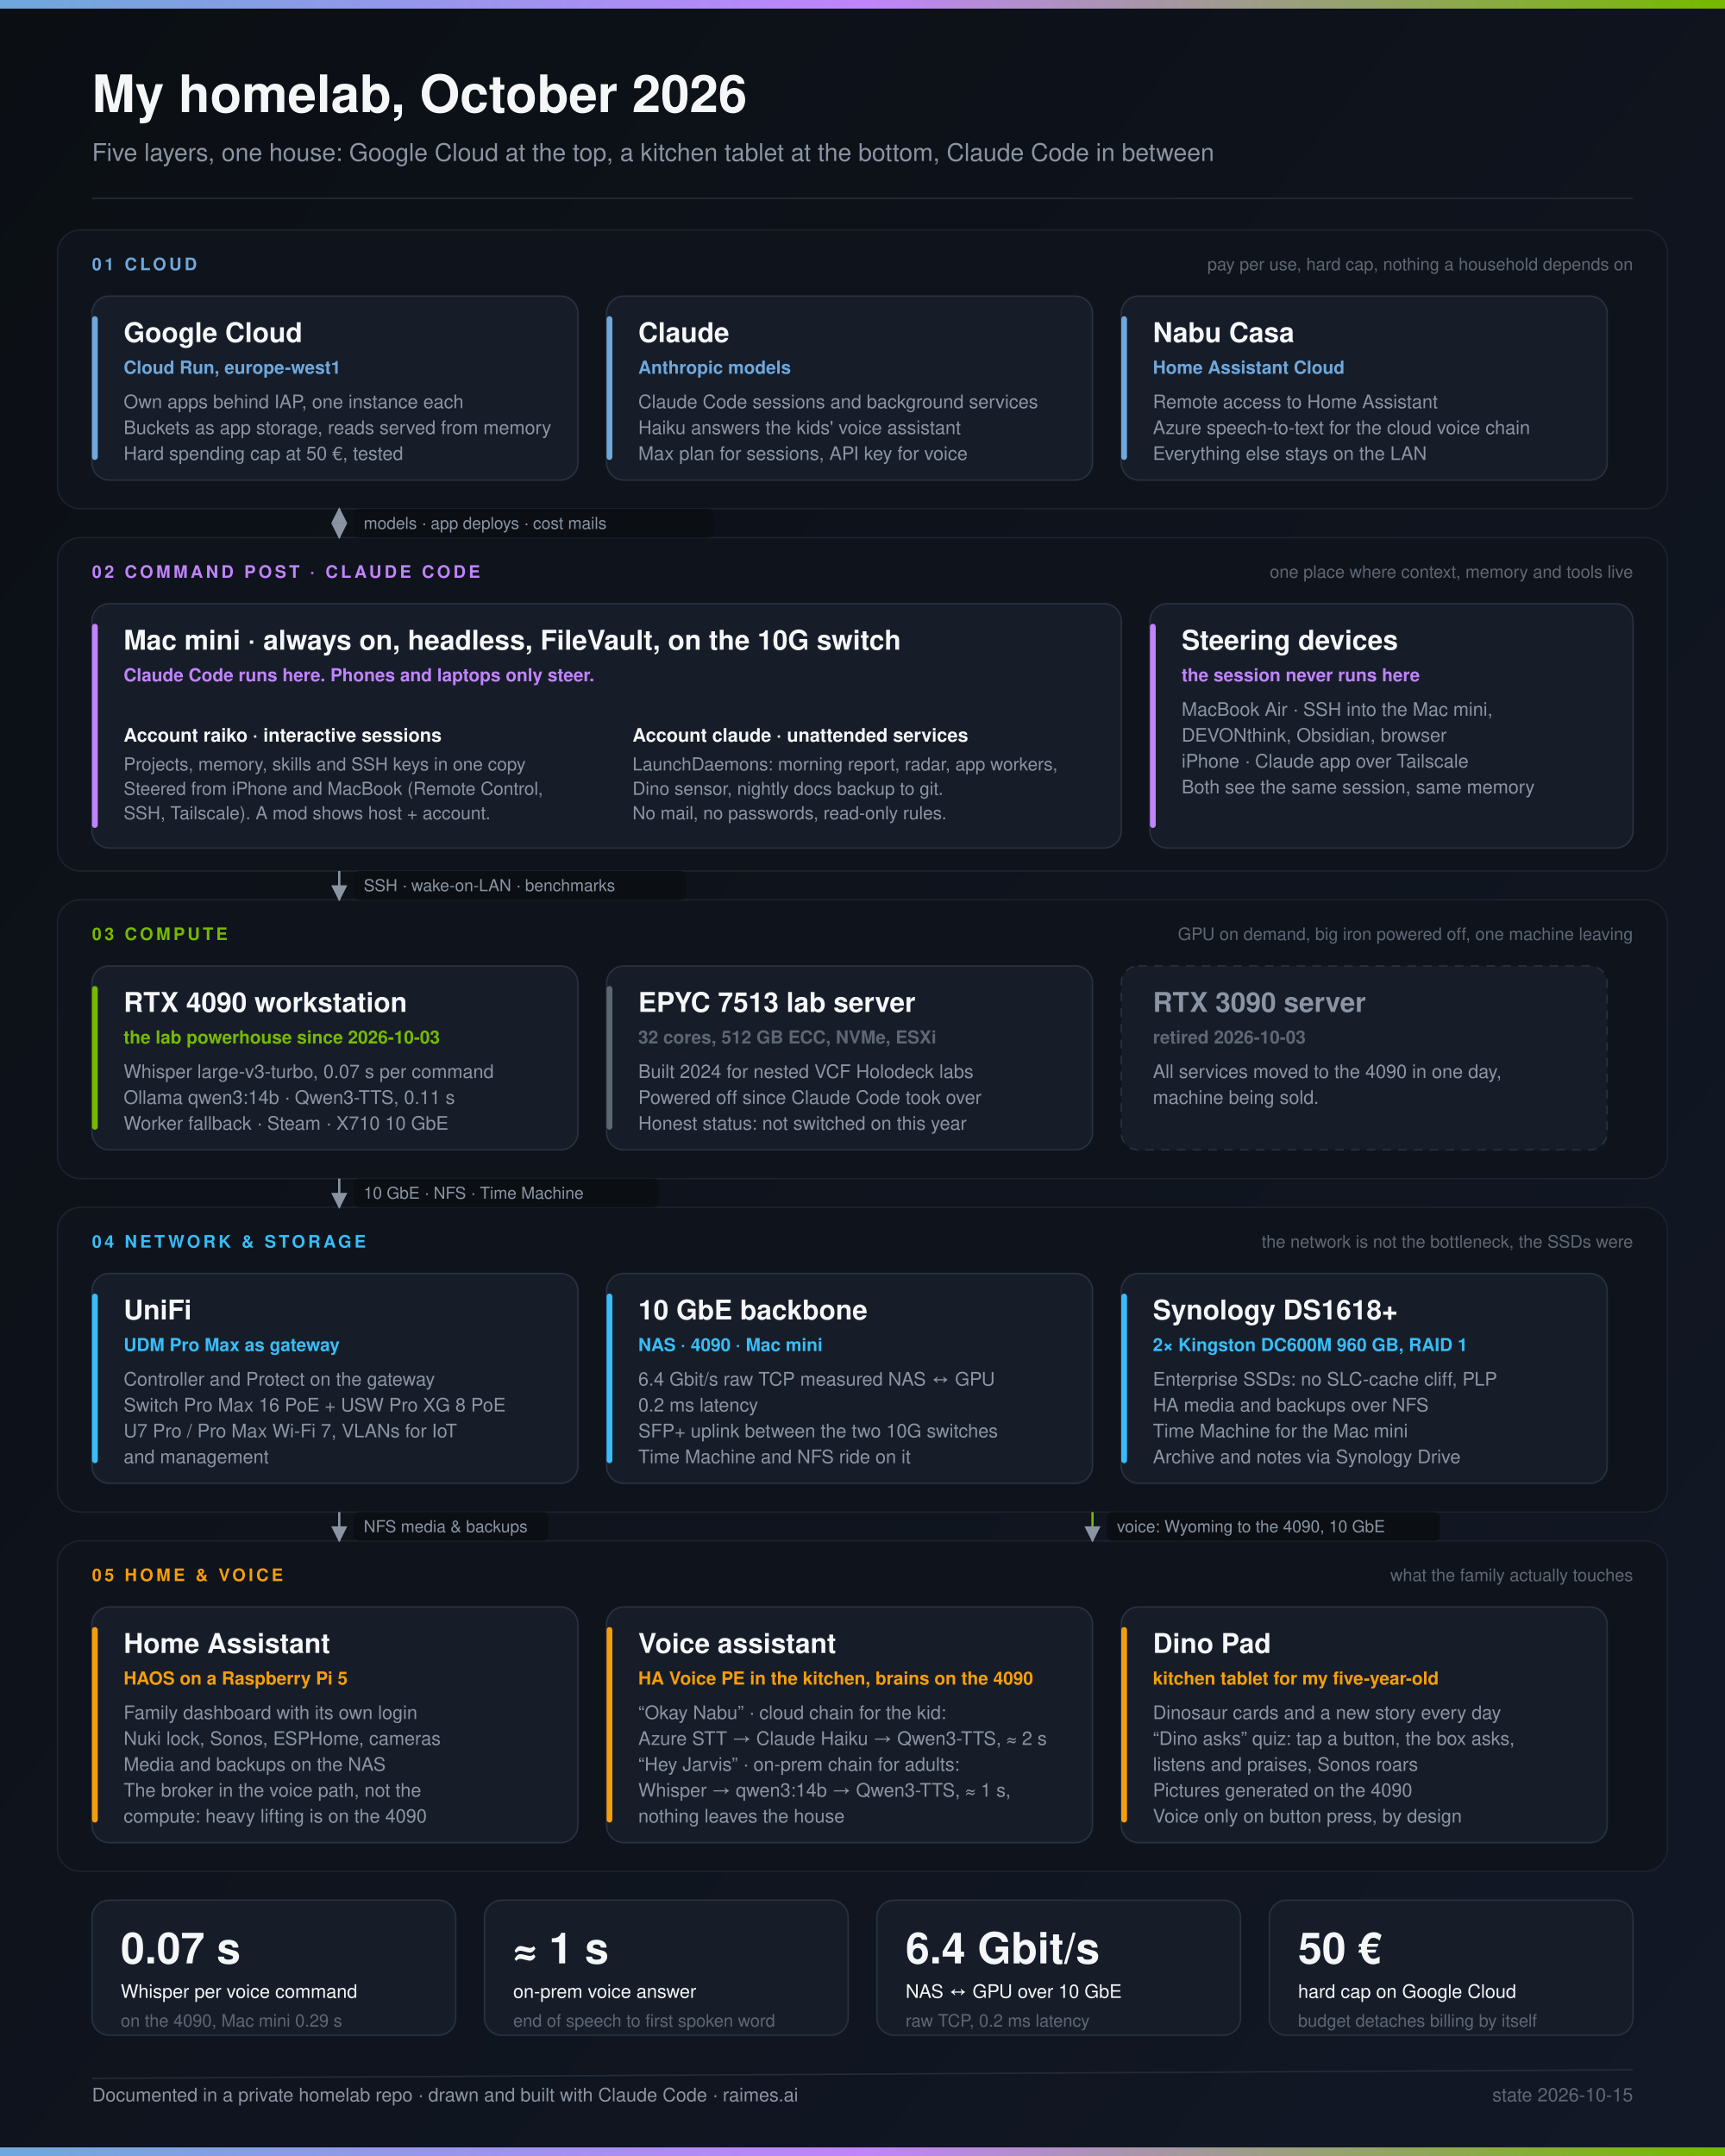
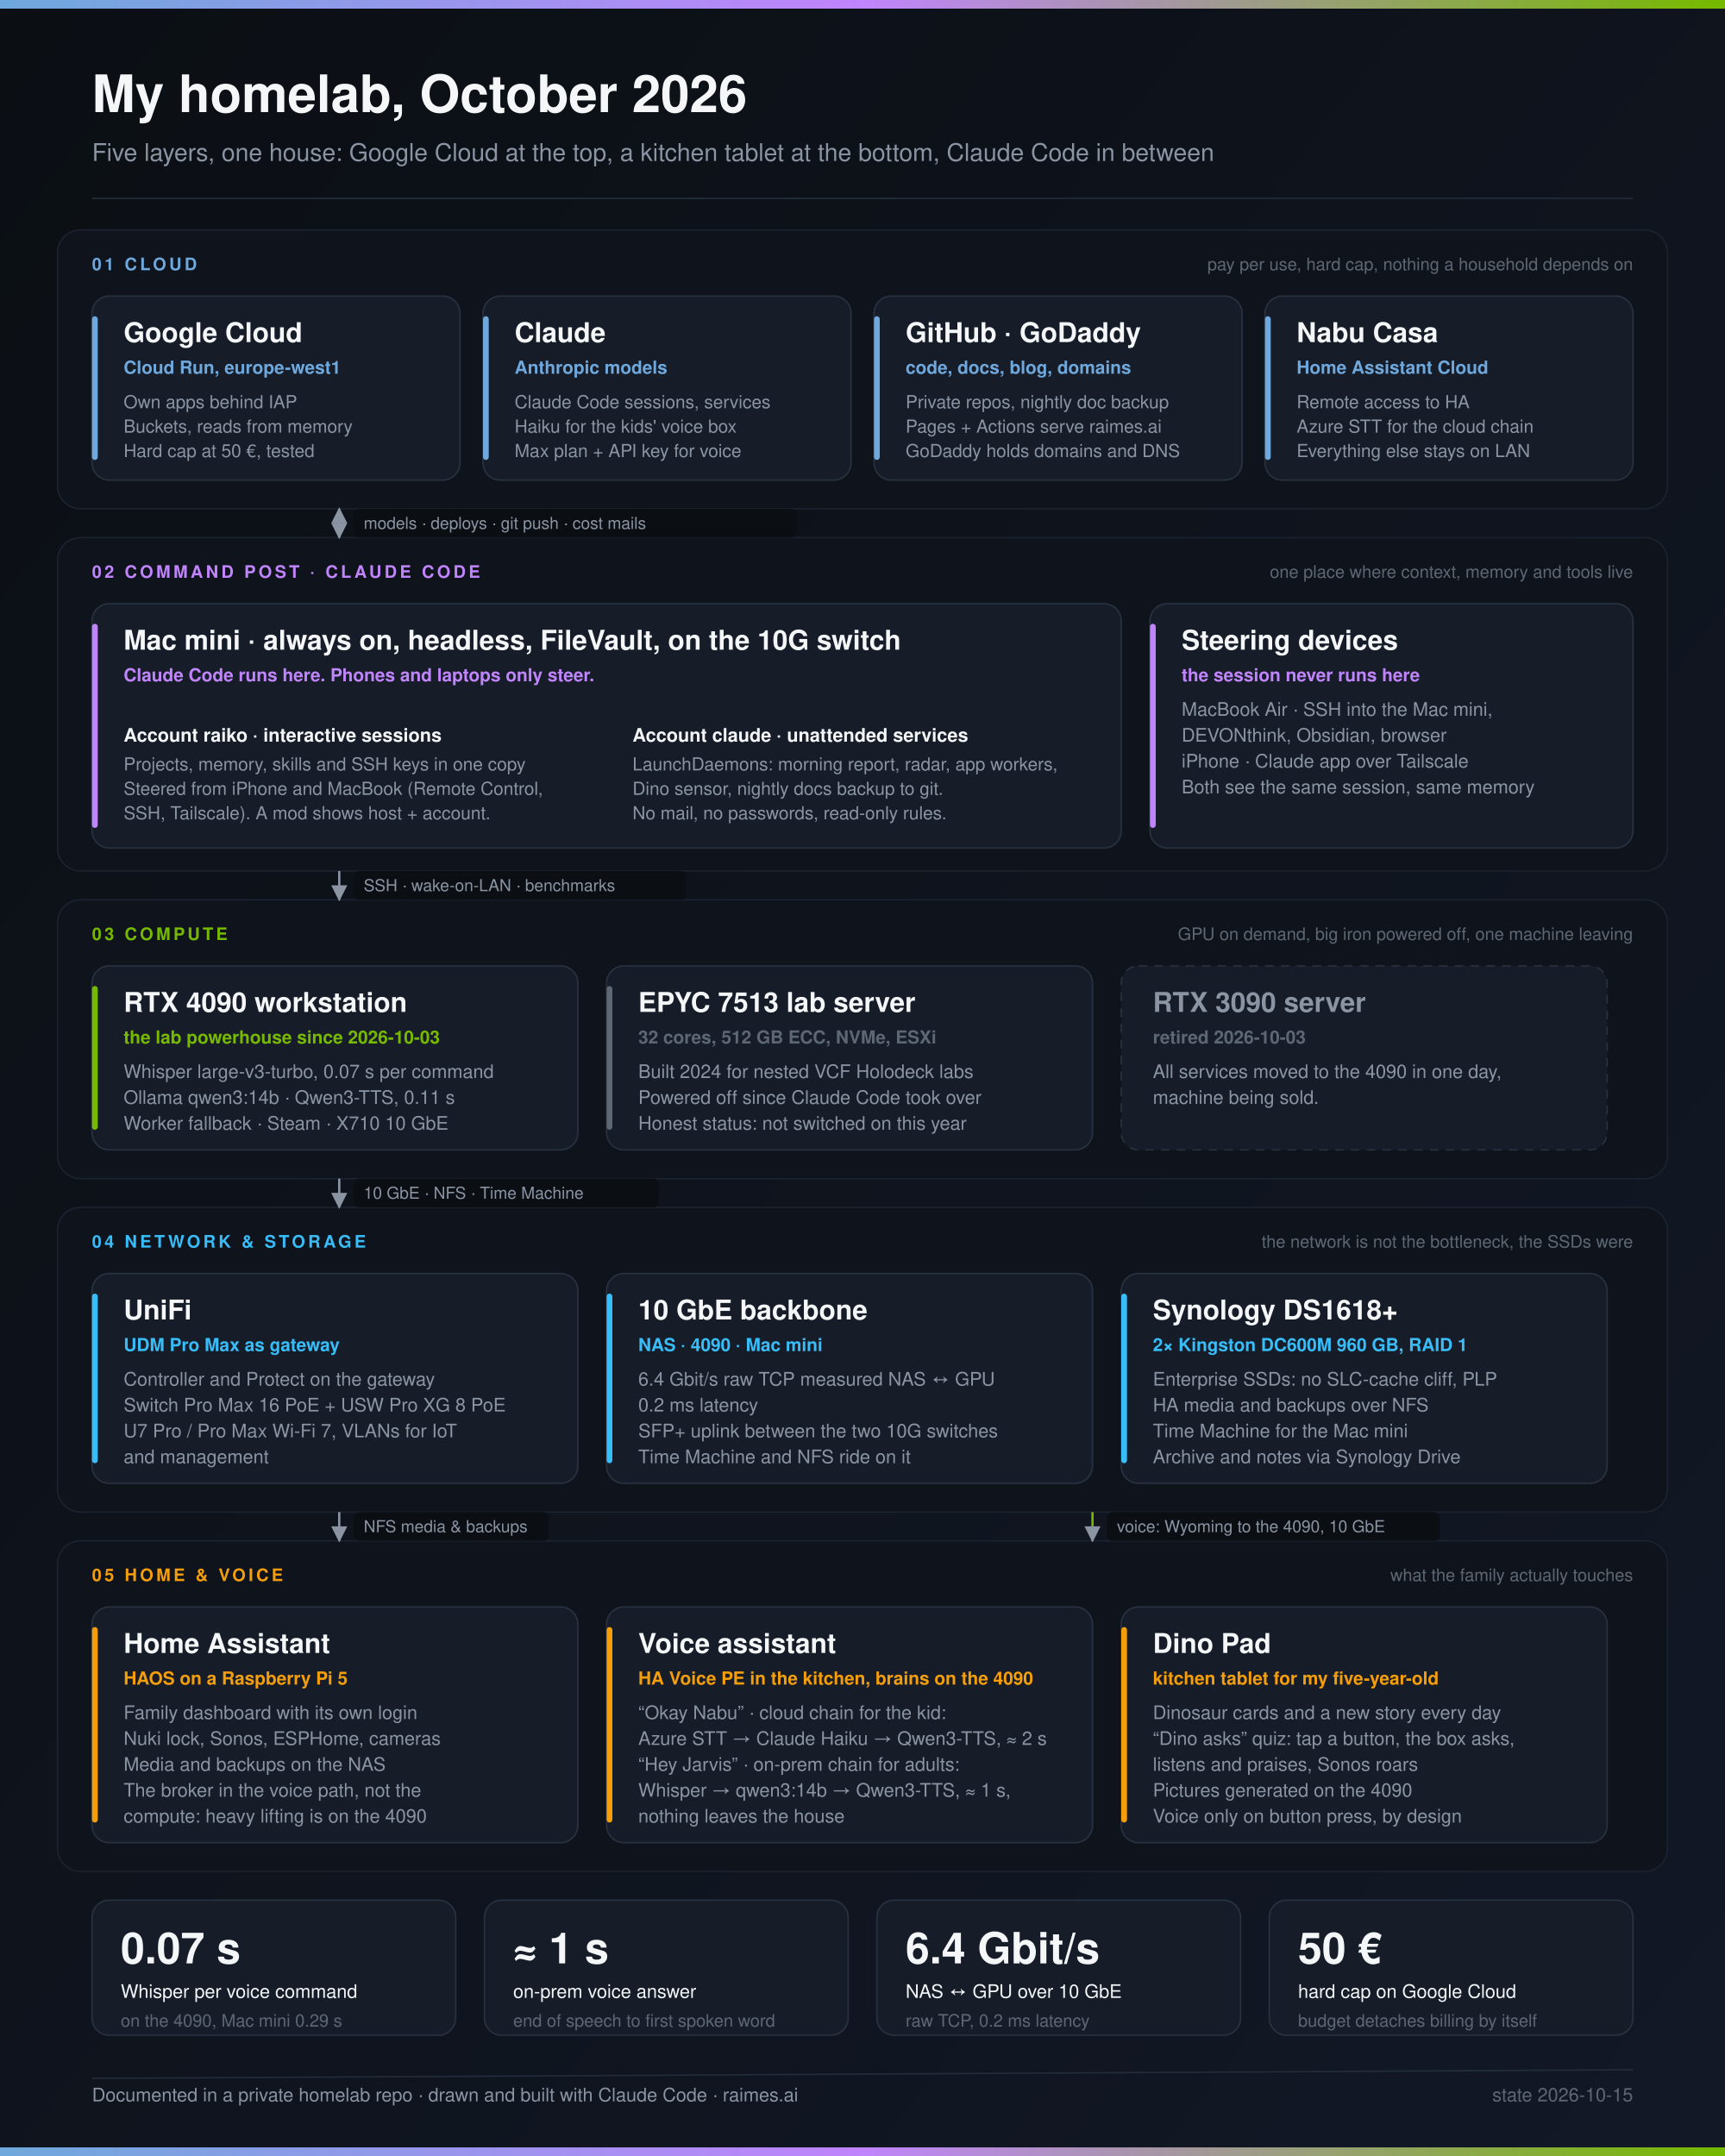
<svg xmlns="http://www.w3.org/2000/svg" viewBox="0 0 1200 1500" width="1200" height="1500">
  <defs>
    <linearGradient id="bg" x1="0" y1="0" x2="1" y2="1">
      <stop offset="0%" stop-color="#0b0f14" />
      <stop offset="100%" stop-color="#121826" />
    </linearGradient>
    <linearGradient id="accent" x1="0" y1="0" x2="1" y2="0">
      <stop offset="0%" stop-color="#6fa8dc" />
      <stop offset="50%" stop-color="#c084fc" />
      <stop offset="100%" stop-color="#76b900" />
    </linearGradient>
    <marker id="pf" viewBox="0 0 10 10" refX="9" refY="5" markerWidth="7" markerHeight="7" orient="auto">
      <path d="M0,0 L10,5 L0,10 z" fill="#8a94a3" />
    </marker>
    <marker id="pb" viewBox="0 0 10 10" refX="1" refY="5" markerWidth="7" markerHeight="7" orient="auto">
      <path d="M10,0 L0,5 L10,10 z" fill="#8a94a3" />
    </marker>
  </defs>
  <rect width="1200" height="1500" fill="url(#bg)" />
  <rect x="0" y="0" width="1200" height="6" fill="url(#accent)" />
  <text x="64" y="78" font-family="Helvetica, Arial, sans-serif" font-size="36" font-weight="700" fill="#f4f6f8" text-anchor="start">My homelab, October 2026</text>
  <text x="64" y="112" font-family="Helvetica, Arial, sans-serif" font-size="17" font-weight="400" fill="#8a94a3" text-anchor="start">Five layers, one house: Google Cloud at the top, a kitchen tablet at the bottom, Claude Code in between</text>
  <line x1="64" y1="138" x2="1136" y2="138" stroke="#232c3a" />
  <rect x="40" y="160" width="1120" height="194" rx="16" fill="#0f141c" stroke="#1b2330" stroke-width="1" />
  <text x="64" y="188" font-family="Helvetica, Arial, sans-serif" font-size="12" font-weight="700" fill="#6fa8dc" text-anchor="start" letter-spacing="2">01  CLOUD</text>
  <text x="1136" y="188" font-family="Helvetica, Arial, sans-serif" font-size="12" font-weight="400" fill="#5d6774" text-anchor="end">pay per use, hard cap, nothing a household depends on</text>
-   <rect x="64" y="206" width="338" height="128" rx="12" fill="#161d29" stroke="#283241" stroke-width="1" />
+   <rect x="64" y="206" width="256" height="128" rx="12" fill="#161d29" stroke="#283241" stroke-width="1" />
  <rect x="64" y="220" width="4" height="100" rx="2" fill="#6fa8dc" />
  <text x="86" y="238" font-family="Helvetica, Arial, sans-serif" font-size="19" font-weight="700" fill="#f4f6f8" text-anchor="start">Google Cloud</text>
  <text x="86" y="260" font-family="Helvetica, Arial, sans-serif" font-size="12.5" font-weight="700" fill="#6fa8dc" text-anchor="start">Cloud Run, europe-west1</text>
-   <text x="86" y="284" font-family="Helvetica, Arial, sans-serif" font-size="13" font-weight="400" fill="#8a94a3" text-anchor="start">Own apps behind IAP, one instance each</text>
-   <text x="86" y="302" font-family="Helvetica, Arial, sans-serif" font-size="13" font-weight="400" fill="#8a94a3" text-anchor="start">Buckets as app storage, reads served from memory</text>
-   <text x="86" y="320" font-family="Helvetica, Arial, sans-serif" font-size="13" font-weight="400" fill="#8a94a3" text-anchor="start">Hard spending cap at 50 €, tested</text>
-   <rect x="422" y="206" width="338" height="128" rx="12" fill="#161d29" stroke="#283241" stroke-width="1" />
-   <rect x="422" y="220" width="4" height="100" rx="2" fill="#6fa8dc" />
-   <text x="444" y="238" font-family="Helvetica, Arial, sans-serif" font-size="19" font-weight="700" fill="#f4f6f8" text-anchor="start">Claude</text>
-   <text x="444" y="260" font-family="Helvetica, Arial, sans-serif" font-size="12.5" font-weight="700" fill="#6fa8dc" text-anchor="start">Anthropic models</text>
-   <text x="444" y="284" font-family="Helvetica, Arial, sans-serif" font-size="13" font-weight="400" fill="#8a94a3" text-anchor="start">Claude Code sessions and background services</text>
-   <text x="444" y="302" font-family="Helvetica, Arial, sans-serif" font-size="13" font-weight="400" fill="#8a94a3" text-anchor="start">Haiku answers the kids' voice assistant</text>
-   <text x="444" y="320" font-family="Helvetica, Arial, sans-serif" font-size="13" font-weight="400" fill="#8a94a3" text-anchor="start">Max plan for sessions, API key for voice</text>
-   <rect x="780" y="206" width="338" height="128" rx="12" fill="#161d29" stroke="#283241" stroke-width="1" />
-   <rect x="780" y="220" width="4" height="100" rx="2" fill="#6fa8dc" />
-   <text x="802" y="238" font-family="Helvetica, Arial, sans-serif" font-size="19" font-weight="700" fill="#f4f6f8" text-anchor="start">Nabu Casa</text>
-   <text x="802" y="260" font-family="Helvetica, Arial, sans-serif" font-size="12.5" font-weight="700" fill="#6fa8dc" text-anchor="start">Home Assistant Cloud</text>
-   <text x="802" y="284" font-family="Helvetica, Arial, sans-serif" font-size="13" font-weight="400" fill="#8a94a3" text-anchor="start">Remote access to Home Assistant</text>
-   <text x="802" y="302" font-family="Helvetica, Arial, sans-serif" font-size="13" font-weight="400" fill="#8a94a3" text-anchor="start">Azure speech-to-text for the cloud voice chain</text>
-   <text x="802" y="320" font-family="Helvetica, Arial, sans-serif" font-size="13" font-weight="400" fill="#8a94a3" text-anchor="start">Everything else stays on the LAN</text>
+   <text x="86" y="284" font-family="Helvetica, Arial, sans-serif" font-size="12.5" font-weight="400" fill="#8a94a3" text-anchor="start">Own apps behind IAP</text>
+   <text x="86" y="301" font-family="Helvetica, Arial, sans-serif" font-size="12.5" font-weight="400" fill="#8a94a3" text-anchor="start">Buckets, reads from memory</text>
+   <text x="86" y="318" font-family="Helvetica, Arial, sans-serif" font-size="12.5" font-weight="400" fill="#8a94a3" text-anchor="start">Hard cap at 50 €, tested</text>
+   <rect x="336" y="206" width="256" height="128" rx="12" fill="#161d29" stroke="#283241" stroke-width="1" />
+   <rect x="336" y="220" width="4" height="100" rx="2" fill="#6fa8dc" />
+   <text x="358" y="238" font-family="Helvetica, Arial, sans-serif" font-size="19" font-weight="700" fill="#f4f6f8" text-anchor="start">Claude</text>
+   <text x="358" y="260" font-family="Helvetica, Arial, sans-serif" font-size="12.5" font-weight="700" fill="#6fa8dc" text-anchor="start">Anthropic models</text>
+   <text x="358" y="284" font-family="Helvetica, Arial, sans-serif" font-size="12.5" font-weight="400" fill="#8a94a3" text-anchor="start">Claude Code sessions, services</text>
+   <text x="358" y="301" font-family="Helvetica, Arial, sans-serif" font-size="12.5" font-weight="400" fill="#8a94a3" text-anchor="start">Haiku for the kids' voice box</text>
+   <text x="358" y="318" font-family="Helvetica, Arial, sans-serif" font-size="12.5" font-weight="400" fill="#8a94a3" text-anchor="start">Max plan + API key for voice</text>
+   <rect x="608" y="206" width="256" height="128" rx="12" fill="#161d29" stroke="#283241" stroke-width="1" />
+   <rect x="608" y="220" width="4" height="100" rx="2" fill="#6fa8dc" />
+   <text x="630" y="238" font-family="Helvetica, Arial, sans-serif" font-size="19" font-weight="700" fill="#f4f6f8" text-anchor="start">GitHub · GoDaddy</text>
+   <text x="630" y="260" font-family="Helvetica, Arial, sans-serif" font-size="12.5" font-weight="700" fill="#6fa8dc" text-anchor="start">code, docs, blog, domains</text>
+   <text x="630" y="284" font-family="Helvetica, Arial, sans-serif" font-size="12.5" font-weight="400" fill="#8a94a3" text-anchor="start">Private repos, nightly doc backup</text>
+   <text x="630" y="301" font-family="Helvetica, Arial, sans-serif" font-size="12.5" font-weight="400" fill="#8a94a3" text-anchor="start">Pages + Actions serve raimes.ai</text>
+   <text x="630" y="318" font-family="Helvetica, Arial, sans-serif" font-size="12.5" font-weight="400" fill="#8a94a3" text-anchor="start">GoDaddy holds domains and DNS</text>
+   <rect x="880" y="206" width="256" height="128" rx="12" fill="#161d29" stroke="#283241" stroke-width="1" />
+   <rect x="880" y="220" width="4" height="100" rx="2" fill="#6fa8dc" />
+   <text x="902" y="238" font-family="Helvetica, Arial, sans-serif" font-size="19" font-weight="700" fill="#f4f6f8" text-anchor="start">Nabu Casa</text>
+   <text x="902" y="260" font-family="Helvetica, Arial, sans-serif" font-size="12.5" font-weight="700" fill="#6fa8dc" text-anchor="start">Home Assistant Cloud</text>
+   <text x="902" y="284" font-family="Helvetica, Arial, sans-serif" font-size="12.5" font-weight="400" fill="#8a94a3" text-anchor="start">Remote access to HA</text>
+   <text x="902" y="301" font-family="Helvetica, Arial, sans-serif" font-size="12.5" font-weight="400" fill="#8a94a3" text-anchor="start">Azure STT for the cloud chain</text>
+   <text x="902" y="318" font-family="Helvetica, Arial, sans-serif" font-size="12.5" font-weight="400" fill="#8a94a3" text-anchor="start">Everything else stays on LAN</text>
  <rect x="40" y="374" width="1120" height="232" rx="16" fill="#0f141c" stroke="#1b2330" stroke-width="1" />
  <text x="64" y="402" font-family="Helvetica, Arial, sans-serif" font-size="12" font-weight="700" fill="#c084fc" text-anchor="start" letter-spacing="2">02  COMMAND POST  ·  CLAUDE CODE</text>
  <text x="1136" y="402" font-family="Helvetica, Arial, sans-serif" font-size="12" font-weight="400" fill="#5d6774" text-anchor="end">one place where context, memory and tools live</text>
  <rect x="64" y="420" width="716" height="170" rx="12" fill="#161d29" stroke="#283241" stroke-width="1" />
  <rect x="64" y="434" width="4" height="142" rx="2" fill="#c084fc" />
  <text x="86" y="452" font-family="Helvetica, Arial, sans-serif" font-size="19" font-weight="700" fill="#f4f6f8" text-anchor="start">Mac mini  ·  always on, headless, FileVault, on the 10G switch</text>
  <text x="86" y="474" font-family="Helvetica, Arial, sans-serif" font-size="12.5" font-weight="700" fill="#c084fc" text-anchor="start">Claude Code runs here. Phones and laptops only steer.</text>
  <text x="86" y="516" font-family="Helvetica, Arial, sans-serif" font-size="13" font-weight="700" fill="#f4f6f8" text-anchor="start">Account raiko  ·  interactive sessions</text>
  <text x="86" y="536" font-family="Helvetica, Arial, sans-serif" font-size="12.5" font-weight="400" fill="#8a94a3" text-anchor="start">Projects, memory, skills and SSH keys in one copy</text>
  <text x="86" y="553" font-family="Helvetica, Arial, sans-serif" font-size="12.5" font-weight="400" fill="#8a94a3" text-anchor="start">Steered from iPhone and MacBook (Remote Control,</text>
  <text x="86" y="570" font-family="Helvetica, Arial, sans-serif" font-size="12.5" font-weight="400" fill="#8a94a3" text-anchor="start">SSH, Tailscale). A mod shows host + account.</text>
  <text x="440" y="516" font-family="Helvetica, Arial, sans-serif" font-size="13" font-weight="700" fill="#f4f6f8" text-anchor="start">Account claude  ·  unattended services</text>
  <text x="440" y="536" font-family="Helvetica, Arial, sans-serif" font-size="12.5" font-weight="400" fill="#8a94a3" text-anchor="start">LaunchDaemons: morning report, radar, app workers,</text>
  <text x="440" y="553" font-family="Helvetica, Arial, sans-serif" font-size="12.5" font-weight="400" fill="#8a94a3" text-anchor="start">Dino sensor, nightly docs backup to git.</text>
  <text x="440" y="570" font-family="Helvetica, Arial, sans-serif" font-size="12.5" font-weight="400" fill="#8a94a3" text-anchor="start">No mail, no passwords, read-only rules.</text>
  <rect x="800" y="420" width="336" height="170" rx="12" fill="#161d29" stroke="#283241" stroke-width="1" />
  <rect x="800" y="434" width="4" height="142" rx="2" fill="#c084fc" />
  <text x="822" y="452" font-family="Helvetica, Arial, sans-serif" font-size="19" font-weight="700" fill="#f4f6f8" text-anchor="start">Steering devices</text>
  <text x="822" y="474" font-family="Helvetica, Arial, sans-serif" font-size="12.5" font-weight="700" fill="#c084fc" text-anchor="start">the session never runs here</text>
  <text x="822" y="498" font-family="Helvetica, Arial, sans-serif" font-size="13" font-weight="400" fill="#8a94a3" text-anchor="start">MacBook Air  ·  SSH into the Mac mini,</text>
  <text x="822" y="516" font-family="Helvetica, Arial, sans-serif" font-size="13" font-weight="400" fill="#8a94a3" text-anchor="start">DEVONthink, Obsidian, browser</text>
  <text x="822" y="534" font-family="Helvetica, Arial, sans-serif" font-size="13" font-weight="400" fill="#8a94a3" text-anchor="start">iPhone  ·  Claude app over Tailscale</text>
  <text x="822" y="552" font-family="Helvetica, Arial, sans-serif" font-size="13" font-weight="400" fill="#8a94a3" text-anchor="start">Both see the same session, same memory</text>
  <rect x="40" y="626" width="1120" height="194" rx="16" fill="#0f141c" stroke="#1b2330" stroke-width="1" />
  <text x="64" y="654" font-family="Helvetica, Arial, sans-serif" font-size="12" font-weight="700" fill="#76b900" text-anchor="start" letter-spacing="2">03  COMPUTE</text>
  <text x="1136" y="654" font-family="Helvetica, Arial, sans-serif" font-size="12" font-weight="400" fill="#5d6774" text-anchor="end">GPU on demand, big iron powered off, one machine leaving</text>
  <rect x="64" y="672" width="338" height="128" rx="12" fill="#161d29" stroke="#283241" stroke-width="1" />
  <rect x="64" y="686" width="4" height="100" rx="2" fill="#76b900" />
  <text x="86" y="704" font-family="Helvetica, Arial, sans-serif" font-size="19" font-weight="700" fill="#f4f6f8" text-anchor="start">RTX 4090 workstation</text>
  <text x="86" y="726" font-family="Helvetica, Arial, sans-serif" font-size="12.5" font-weight="700" fill="#76b900" text-anchor="start">the lab powerhouse since 2026-10-03</text>
  <text x="86" y="750" font-family="Helvetica, Arial, sans-serif" font-size="13" font-weight="400" fill="#8a94a3" text-anchor="start">Whisper large-v3-turbo, 0.07 s per command</text>
  <text x="86" y="768" font-family="Helvetica, Arial, sans-serif" font-size="13" font-weight="400" fill="#8a94a3" text-anchor="start">Ollama qwen3:14b  ·  Qwen3-TTS, 0.11 s</text>
  <text x="86" y="786" font-family="Helvetica, Arial, sans-serif" font-size="13" font-weight="400" fill="#8a94a3" text-anchor="start">Worker fallback  ·  Steam  ·  X710 10 GbE</text>
  <rect x="422" y="672" width="338" height="128" rx="12" fill="#161d29" stroke="#283241" stroke-width="1" />
  <rect x="422" y="686" width="4" height="100" rx="2" fill="#5d6774" />
  <text x="444" y="704" font-family="Helvetica, Arial, sans-serif" font-size="19" font-weight="700" fill="#f4f6f8" text-anchor="start">EPYC 7513 lab server</text>
  <text x="444" y="726" font-family="Helvetica, Arial, sans-serif" font-size="12.5" font-weight="700" fill="#5d6774" text-anchor="start">32 cores, 512 GB ECC, NVMe, ESXi</text>
  <text x="444" y="750" font-family="Helvetica, Arial, sans-serif" font-size="13" font-weight="400" fill="#8a94a3" text-anchor="start">Built 2024 for nested VCF Holodeck labs</text>
  <text x="444" y="768" font-family="Helvetica, Arial, sans-serif" font-size="13" font-weight="400" fill="#8a94a3" text-anchor="start">Powered off since Claude Code took over</text>
  <text x="444" y="786" font-family="Helvetica, Arial, sans-serif" font-size="13" font-weight="400" fill="#8a94a3" text-anchor="start">Honest status: not switched on this year</text>
  <rect x="780" y="672" width="338" height="128" rx="12" fill="#161d29" stroke="#283241" stroke-width="1" stroke-dasharray="6 5" />
  <text x="802" y="704" font-family="Helvetica, Arial, sans-serif" font-size="19" font-weight="700" fill="#8a94a3" text-anchor="start">RTX 3090 server</text>
  <text x="802" y="726" font-family="Helvetica, Arial, sans-serif" font-size="12.5" font-weight="700" fill="#5d6774" text-anchor="start">retired 2026-10-03</text>
  <text x="802" y="750" font-family="Helvetica, Arial, sans-serif" font-size="13" font-weight="400" fill="#8a94a3" text-anchor="start">All services moved to the 4090 in one day,</text>
  <text x="802" y="768" font-family="Helvetica, Arial, sans-serif" font-size="13" font-weight="400" fill="#8a94a3" text-anchor="start">machine being sold.</text>
  <rect x="40" y="840" width="1120" height="212" rx="16" fill="#0f141c" stroke="#1b2330" stroke-width="1" />
  <text x="64" y="868" font-family="Helvetica, Arial, sans-serif" font-size="12" font-weight="700" fill="#38bdf8" text-anchor="start" letter-spacing="2">04  NETWORK &amp; STORAGE</text>
  <text x="1136" y="868" font-family="Helvetica, Arial, sans-serif" font-size="12" font-weight="400" fill="#5d6774" text-anchor="end">the network is not the bottleneck, the SSDs were</text>
  <rect x="64" y="886" width="338" height="146" rx="12" fill="#161d29" stroke="#283241" stroke-width="1" />
  <rect x="64" y="900" width="4" height="118" rx="2" fill="#38bdf8" />
  <text x="86" y="918" font-family="Helvetica, Arial, sans-serif" font-size="19" font-weight="700" fill="#f4f6f8" text-anchor="start">UniFi</text>
  <text x="86" y="940" font-family="Helvetica, Arial, sans-serif" font-size="12.5" font-weight="700" fill="#38bdf8" text-anchor="start">UDM Pro Max as gateway</text>
  <text x="86" y="964" font-family="Helvetica, Arial, sans-serif" font-size="13" font-weight="400" fill="#8a94a3" text-anchor="start">Controller and Protect on the gateway</text>
  <text x="86" y="982" font-family="Helvetica, Arial, sans-serif" font-size="13" font-weight="400" fill="#8a94a3" text-anchor="start">Switch Pro Max 16 PoE + USW Pro XG 8 PoE</text>
  <text x="86" y="1000" font-family="Helvetica, Arial, sans-serif" font-size="13" font-weight="400" fill="#8a94a3" text-anchor="start">U7 Pro / Pro Max Wi-Fi 7, VLANs for IoT</text>
  <text x="86" y="1018" font-family="Helvetica, Arial, sans-serif" font-size="13" font-weight="400" fill="#8a94a3" text-anchor="start">and management</text>
  <rect x="422" y="886" width="338" height="146" rx="12" fill="#161d29" stroke="#283241" stroke-width="1" />
  <rect x="422" y="900" width="4" height="118" rx="2" fill="#38bdf8" />
  <text x="444" y="918" font-family="Helvetica, Arial, sans-serif" font-size="19" font-weight="700" fill="#f4f6f8" text-anchor="start">10 GbE backbone</text>
  <text x="444" y="940" font-family="Helvetica, Arial, sans-serif" font-size="12.5" font-weight="700" fill="#38bdf8" text-anchor="start">NAS  ·  4090  ·  Mac mini</text>
  <text x="444" y="964" font-family="Helvetica, Arial, sans-serif" font-size="13" font-weight="400" fill="#8a94a3" text-anchor="start">6.4 Gbit/s raw TCP measured NAS ↔ GPU</text>
  <text x="444" y="982" font-family="Helvetica, Arial, sans-serif" font-size="13" font-weight="400" fill="#8a94a3" text-anchor="start">0.2 ms latency</text>
  <text x="444" y="1000" font-family="Helvetica, Arial, sans-serif" font-size="13" font-weight="400" fill="#8a94a3" text-anchor="start">SFP+ uplink between the two 10G switches</text>
  <text x="444" y="1018" font-family="Helvetica, Arial, sans-serif" font-size="13" font-weight="400" fill="#8a94a3" text-anchor="start">Time Machine and NFS ride on it</text>
  <rect x="780" y="886" width="338" height="146" rx="12" fill="#161d29" stroke="#283241" stroke-width="1" />
  <rect x="780" y="900" width="4" height="118" rx="2" fill="#38bdf8" />
  <text x="802" y="918" font-family="Helvetica, Arial, sans-serif" font-size="19" font-weight="700" fill="#f4f6f8" text-anchor="start">Synology DS1618+</text>
  <text x="802" y="940" font-family="Helvetica, Arial, sans-serif" font-size="12.5" font-weight="700" fill="#38bdf8" text-anchor="start">2× Kingston DC600M 960 GB, RAID 1</text>
  <text x="802" y="964" font-family="Helvetica, Arial, sans-serif" font-size="13" font-weight="400" fill="#8a94a3" text-anchor="start">Enterprise SSDs: no SLC-cache cliff, PLP</text>
  <text x="802" y="982" font-family="Helvetica, Arial, sans-serif" font-size="13" font-weight="400" fill="#8a94a3" text-anchor="start">HA media and backups over NFS</text>
  <text x="802" y="1000" font-family="Helvetica, Arial, sans-serif" font-size="13" font-weight="400" fill="#8a94a3" text-anchor="start">Time Machine for the Mac mini</text>
  <text x="802" y="1018" font-family="Helvetica, Arial, sans-serif" font-size="13" font-weight="400" fill="#8a94a3" text-anchor="start">Archive and notes via Synology Drive</text>
  <rect x="40" y="1072" width="1120" height="230" rx="16" fill="#0f141c" stroke="#1b2330" stroke-width="1" />
  <text x="64" y="1100" font-family="Helvetica, Arial, sans-serif" font-size="12" font-weight="700" fill="#f59e0b" text-anchor="start" letter-spacing="2">05  HOME &amp; VOICE</text>
  <text x="1136" y="1100" font-family="Helvetica, Arial, sans-serif" font-size="12" font-weight="400" fill="#5d6774" text-anchor="end">what the family actually touches</text>
  <rect x="64" y="1118" width="338" height="164" rx="12" fill="#161d29" stroke="#283241" stroke-width="1" />
  <rect x="64" y="1132" width="4" height="136" rx="2" fill="#f59e0b" />
  <text x="86" y="1150" font-family="Helvetica, Arial, sans-serif" font-size="19" font-weight="700" fill="#f4f6f8" text-anchor="start">Home Assistant</text>
  <text x="86" y="1172" font-family="Helvetica, Arial, sans-serif" font-size="12.5" font-weight="700" fill="#f59e0b" text-anchor="start">HAOS on a Raspberry Pi 5</text>
  <text x="86" y="1196" font-family="Helvetica, Arial, sans-serif" font-size="13" font-weight="400" fill="#8a94a3" text-anchor="start">Family dashboard with its own login</text>
  <text x="86" y="1214" font-family="Helvetica, Arial, sans-serif" font-size="13" font-weight="400" fill="#8a94a3" text-anchor="start">Nuki lock, Sonos, ESPHome, cameras</text>
  <text x="86" y="1232" font-family="Helvetica, Arial, sans-serif" font-size="13" font-weight="400" fill="#8a94a3" text-anchor="start">Media and backups on the NAS</text>
  <text x="86" y="1250" font-family="Helvetica, Arial, sans-serif" font-size="13" font-weight="400" fill="#8a94a3" text-anchor="start">The broker in the voice path, not the</text>
  <text x="86" y="1268" font-family="Helvetica, Arial, sans-serif" font-size="13" font-weight="400" fill="#8a94a3" text-anchor="start">compute: heavy lifting is on the 4090</text>
  <rect x="422" y="1118" width="338" height="164" rx="12" fill="#161d29" stroke="#283241" stroke-width="1" />
  <rect x="422" y="1132" width="4" height="136" rx="2" fill="#f59e0b" />
  <text x="444" y="1150" font-family="Helvetica, Arial, sans-serif" font-size="19" font-weight="700" fill="#f4f6f8" text-anchor="start">Voice assistant</text>
  <text x="444" y="1172" font-family="Helvetica, Arial, sans-serif" font-size="12.5" font-weight="700" fill="#f59e0b" text-anchor="start">HA Voice PE in the kitchen, brains on the 4090</text>
  <text x="444" y="1196" font-family="Helvetica, Arial, sans-serif" font-size="13" font-weight="400" fill="#8a94a3" text-anchor="start">“Okay Nabu”  ·  cloud chain for the kid:</text>
  <text x="444" y="1214" font-family="Helvetica, Arial, sans-serif" font-size="13" font-weight="400" fill="#8a94a3" text-anchor="start">Azure STT → Claude Haiku → Qwen3-TTS, ≈ 2 s</text>
  <text x="444" y="1232" font-family="Helvetica, Arial, sans-serif" font-size="13" font-weight="400" fill="#8a94a3" text-anchor="start">“Hey Jarvis”  ·  on-prem chain for adults:</text>
  <text x="444" y="1250" font-family="Helvetica, Arial, sans-serif" font-size="13" font-weight="400" fill="#8a94a3" text-anchor="start">Whisper → qwen3:14b → Qwen3-TTS, ≈ 1 s,</text>
  <text x="444" y="1268" font-family="Helvetica, Arial, sans-serif" font-size="13" font-weight="400" fill="#8a94a3" text-anchor="start">nothing leaves the house</text>
  <rect x="780" y="1118" width="338" height="164" rx="12" fill="#161d29" stroke="#283241" stroke-width="1" />
  <rect x="780" y="1132" width="4" height="136" rx="2" fill="#f59e0b" />
  <text x="802" y="1150" font-family="Helvetica, Arial, sans-serif" font-size="19" font-weight="700" fill="#f4f6f8" text-anchor="start">Dino Pad</text>
  <text x="802" y="1172" font-family="Helvetica, Arial, sans-serif" font-size="12.5" font-weight="700" fill="#f59e0b" text-anchor="start">kitchen tablet for my five-year-old</text>
  <text x="802" y="1196" font-family="Helvetica, Arial, sans-serif" font-size="13" font-weight="400" fill="#8a94a3" text-anchor="start">Dinosaur cards and a new story every day</text>
  <text x="802" y="1214" font-family="Helvetica, Arial, sans-serif" font-size="13" font-weight="400" fill="#8a94a3" text-anchor="start">“Dino asks” quiz: tap a button, the box asks,</text>
  <text x="802" y="1232" font-family="Helvetica, Arial, sans-serif" font-size="13" font-weight="400" fill="#8a94a3" text-anchor="start">listens and praises, Sonos roars</text>
  <text x="802" y="1250" font-family="Helvetica, Arial, sans-serif" font-size="13" font-weight="400" fill="#8a94a3" text-anchor="start">Pictures generated on the 4090</text>
  <text x="802" y="1268" font-family="Helvetica, Arial, sans-serif" font-size="13" font-weight="400" fill="#8a94a3" text-anchor="start">Voice only on button press, by design</text>
  <line x1="236" y1="354" x2="236" y2="374" stroke="#8a94a3" stroke-width="1.6" marker-end="url(#pf)" marker-start="url(#pb)" />
-   <rect x="246" y="354.0" width="250.8" height="20" rx="4" fill="#0b0f14" />
-   <text x="253" y="368.0" font-family="Helvetica, Arial, sans-serif" font-size="11.5" font-weight="400" fill="#8a94a3" text-anchor="start">models  ·  app deploys  ·  cost mails</text>
+   <rect x="246" y="354.0" width="308.4" height="20" rx="4" fill="#0b0f14" />
+   <text x="253" y="368.0" font-family="Helvetica, Arial, sans-serif" font-size="11.5" font-weight="400" fill="#8a94a3" text-anchor="start">models  ·  deploys  ·  git push  ·  cost mails</text>
  <line x1="236" y1="606" x2="236" y2="626" stroke="#8a94a3" stroke-width="1.6" marker-end="url(#pf)" />
  <rect x="246" y="606.0" width="231.6" height="20" rx="4" fill="#0b0f14" />
  <text x="253" y="620.0" font-family="Helvetica, Arial, sans-serif" font-size="11.5" font-weight="400" fill="#8a94a3" text-anchor="start">SSH  ·  wake-on-LAN  ·  benchmarks</text>
  <line x1="236" y1="820" x2="236" y2="840" stroke="#8a94a3" stroke-width="1.6" marker-end="url(#pf)" />
  <rect x="246" y="820.0" width="212.4" height="20" rx="4" fill="#0b0f14" />
  <text x="253" y="834.0" font-family="Helvetica, Arial, sans-serif" font-size="11.5" font-weight="400" fill="#8a94a3" text-anchor="start">10 GbE  ·  NFS  ·  Time Machine</text>
  <line x1="236" y1="1052" x2="236" y2="1072" stroke="#8a94a3" stroke-width="1.6" marker-end="url(#pf)" />
  <rect x="246" y="1052.0" width="135.6" height="20" rx="4" fill="#0b0f14" />
  <text x="253" y="1066.0" font-family="Helvetica, Arial, sans-serif" font-size="11.5" font-weight="400" fill="#8a94a3" text-anchor="start">NFS media &amp; backups</text>
  <line x1="760" y1="1052" x2="760" y2="1072" stroke="#76b900" stroke-width="1.6" marker-end="url(#pf)" />
  <rect x="770" y="1052.0" width="231.6" height="20" rx="4" fill="#0b0f14" />
  <text x="777" y="1066.0" font-family="Helvetica, Arial, sans-serif" font-size="11.5" font-weight="400" fill="#8a94a3" text-anchor="start">voice: Wyoming to the 4090, 10 GbE</text>
  <rect x="64.0" y="1322" width="253.0" height="94" rx="12" fill="#161d29" stroke="#283241" />
  <text x="84.0" y="1366" font-family="Helvetica, Arial, sans-serif" font-size="30" font-weight="700" fill="#f4f6f8" text-anchor="start">0.07 s</text>
  <text x="84.0" y="1390" font-family="Helvetica, Arial, sans-serif" font-size="13" font-weight="400" fill="#f4f6f8" text-anchor="start">Whisper per voice command</text>
  <text x="84.0" y="1410" font-family="Helvetica, Arial, sans-serif" font-size="12" font-weight="400" fill="#5d6774" text-anchor="start">on the 4090, Mac mini 0.29 s</text>
  <rect x="337.0" y="1322" width="253.0" height="94" rx="12" fill="#161d29" stroke="#283241" />
  <text x="357.0" y="1366" font-family="Helvetica, Arial, sans-serif" font-size="30" font-weight="700" fill="#f4f6f8" text-anchor="start">≈ 1 s</text>
  <text x="357.0" y="1390" font-family="Helvetica, Arial, sans-serif" font-size="13" font-weight="400" fill="#f4f6f8" text-anchor="start">on-prem voice answer</text>
  <text x="357.0" y="1410" font-family="Helvetica, Arial, sans-serif" font-size="12" font-weight="400" fill="#5d6774" text-anchor="start">end of speech to first spoken word</text>
  <rect x="610.0" y="1322" width="253.0" height="94" rx="12" fill="#161d29" stroke="#283241" />
  <text x="630.0" y="1366" font-family="Helvetica, Arial, sans-serif" font-size="30" font-weight="700" fill="#f4f6f8" text-anchor="start">6.4 Gbit/s</text>
  <text x="630.0" y="1390" font-family="Helvetica, Arial, sans-serif" font-size="13" font-weight="400" fill="#f4f6f8" text-anchor="start">NAS ↔ GPU over 10 GbE</text>
  <text x="630.0" y="1410" font-family="Helvetica, Arial, sans-serif" font-size="12" font-weight="400" fill="#5d6774" text-anchor="start">raw TCP, 0.2 ms latency</text>
  <rect x="883.0" y="1322" width="253.0" height="94" rx="12" fill="#161d29" stroke="#283241" />
  <text x="903.0" y="1366" font-family="Helvetica, Arial, sans-serif" font-size="30" font-weight="700" fill="#f4f6f8" text-anchor="start">50 €</text>
  <text x="903.0" y="1390" font-family="Helvetica, Arial, sans-serif" font-size="13" font-weight="400" fill="#f4f6f8" text-anchor="start">hard cap on Google Cloud</text>
  <text x="903.0" y="1410" font-family="Helvetica, Arial, sans-serif" font-size="12" font-weight="400" fill="#5d6774" text-anchor="start">budget detaches billing by itself</text>
  <line x1="64" y1="1446" x2="1136" y2="1440" stroke="#232c3a" />
  <text x="64" y="1462" font-family="Helvetica, Arial, sans-serif" font-size="13" font-weight="400" fill="#8a94a3" text-anchor="start">Documented in a private homelab repo  ·  drawn and built with Claude Code  ·  raimes.ai</text>
  <text x="1136" y="1462" font-family="Helvetica, Arial, sans-serif" font-size="13" font-weight="400" fill="#5d6774" text-anchor="end">state 2026-10-15</text>
  <rect x="0" y="1494" width="1200" height="6" fill="url(#accent)" />
</svg>
